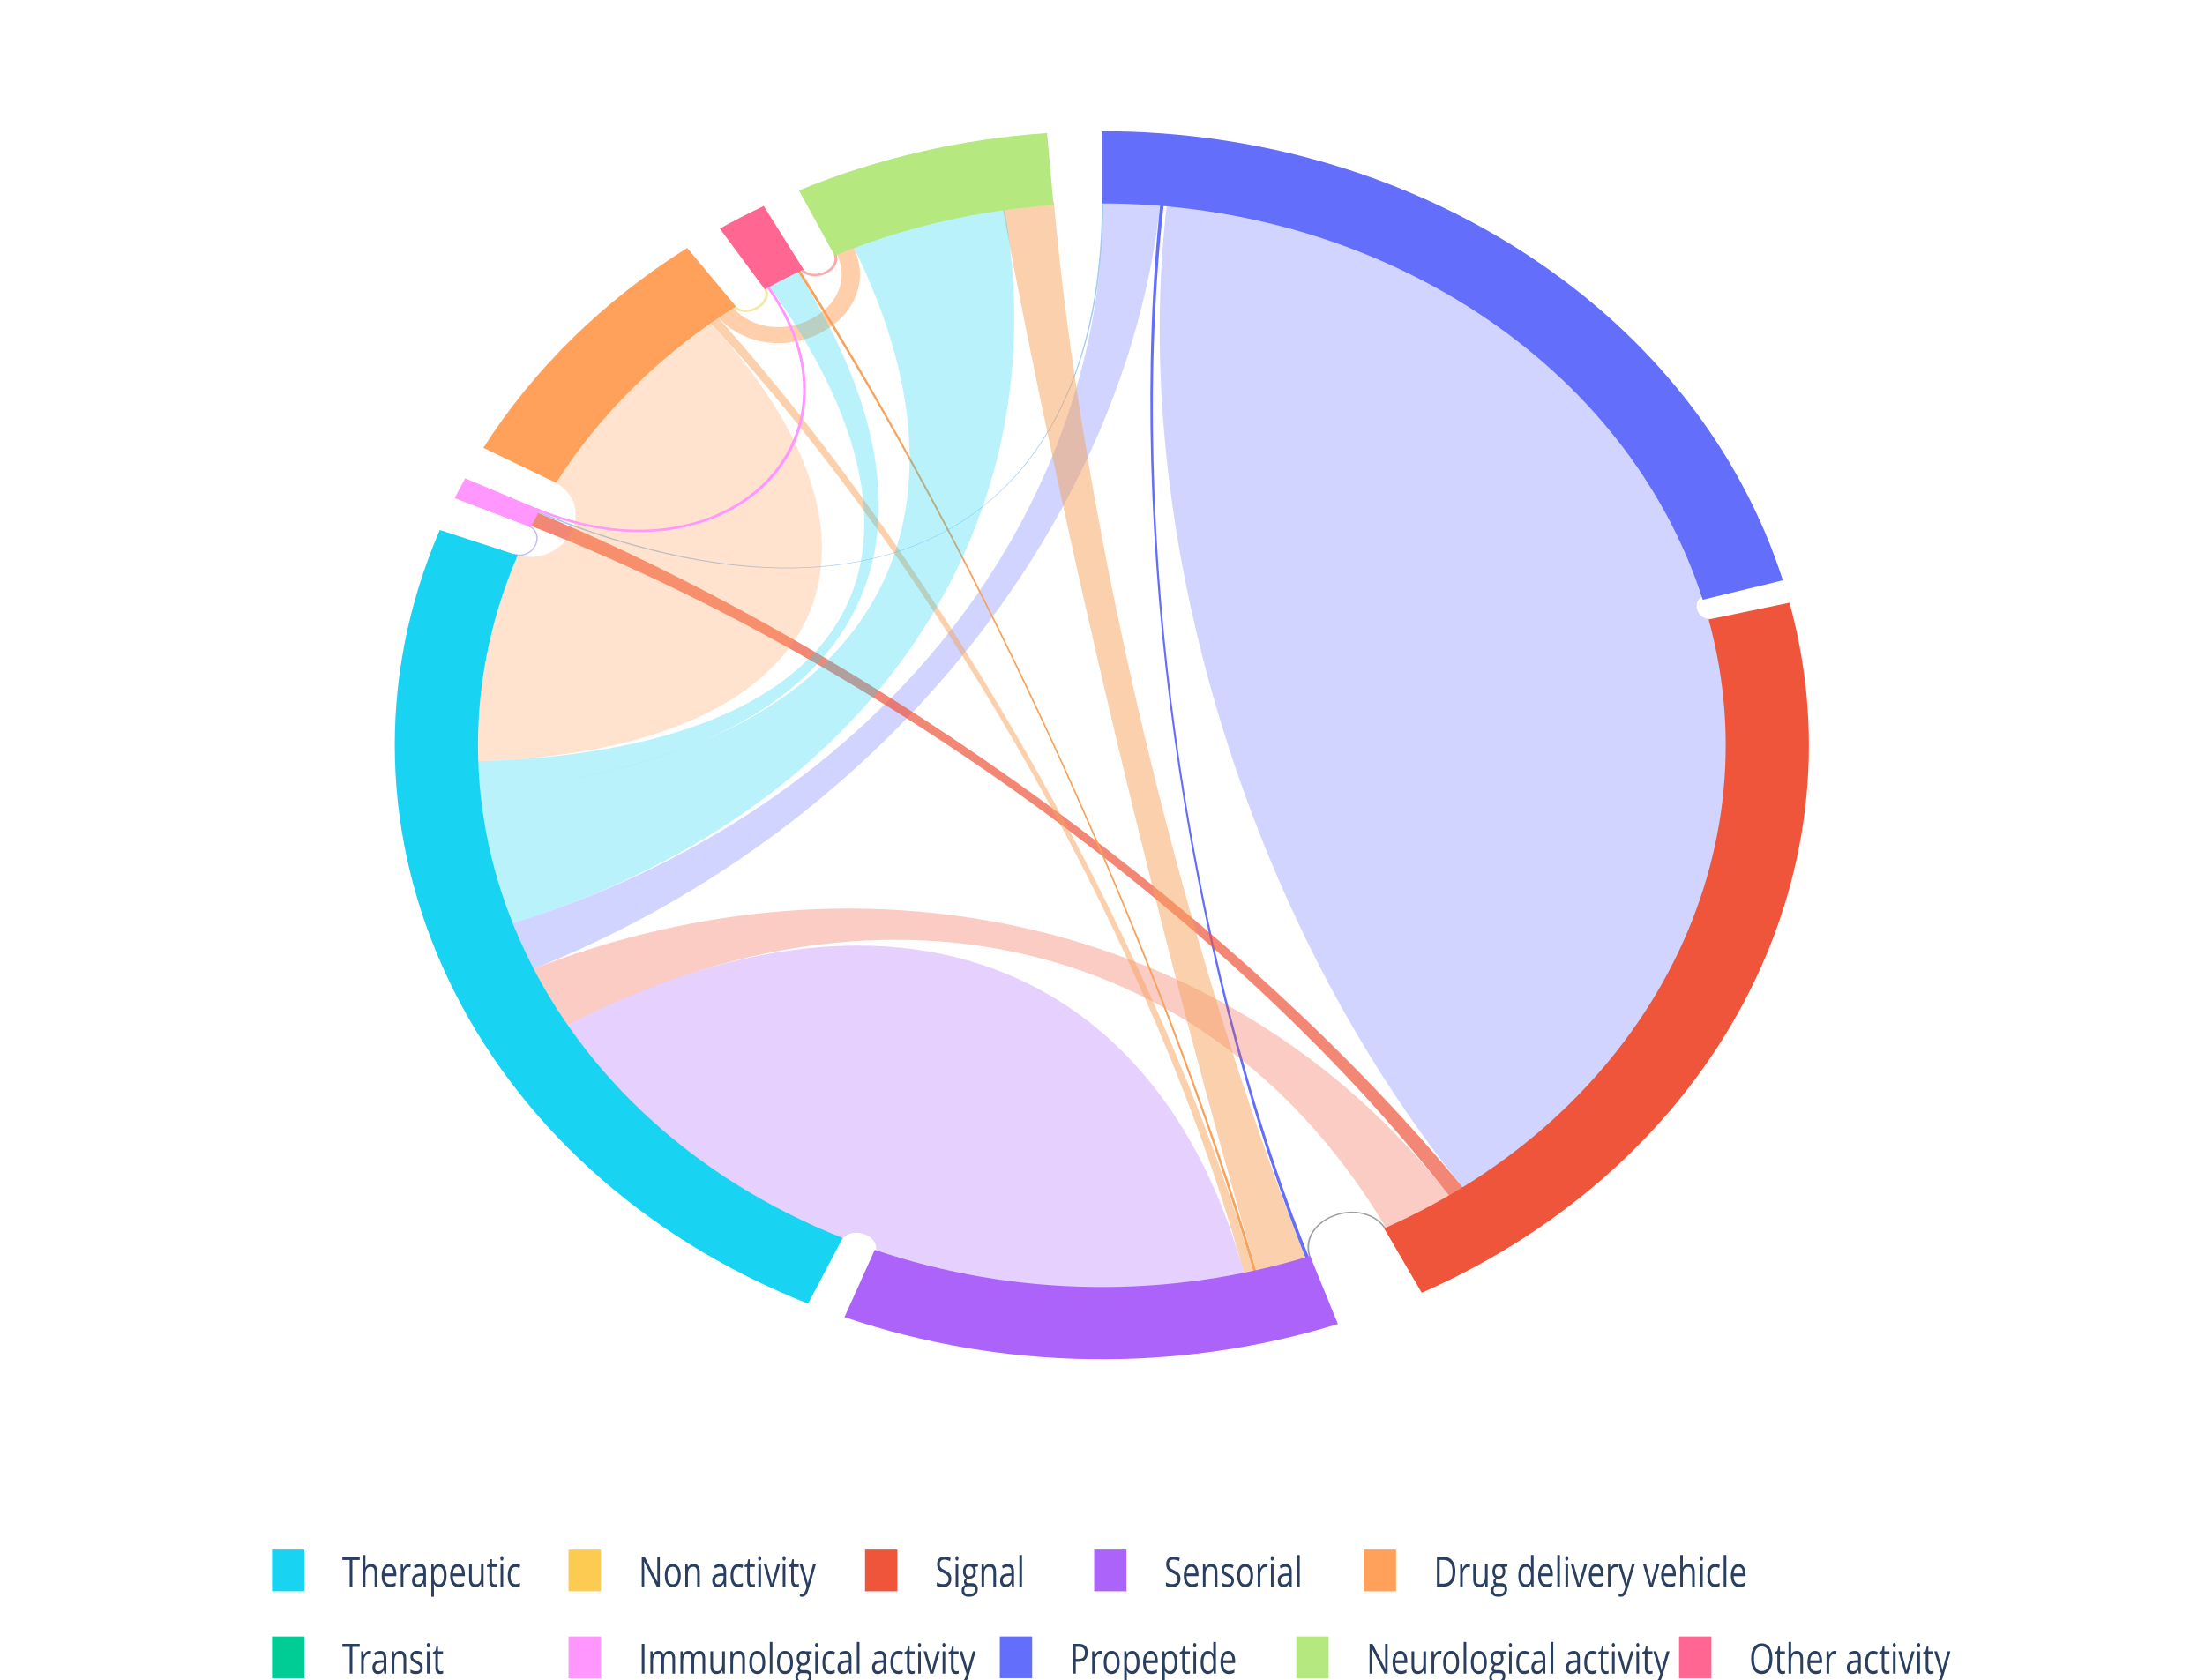
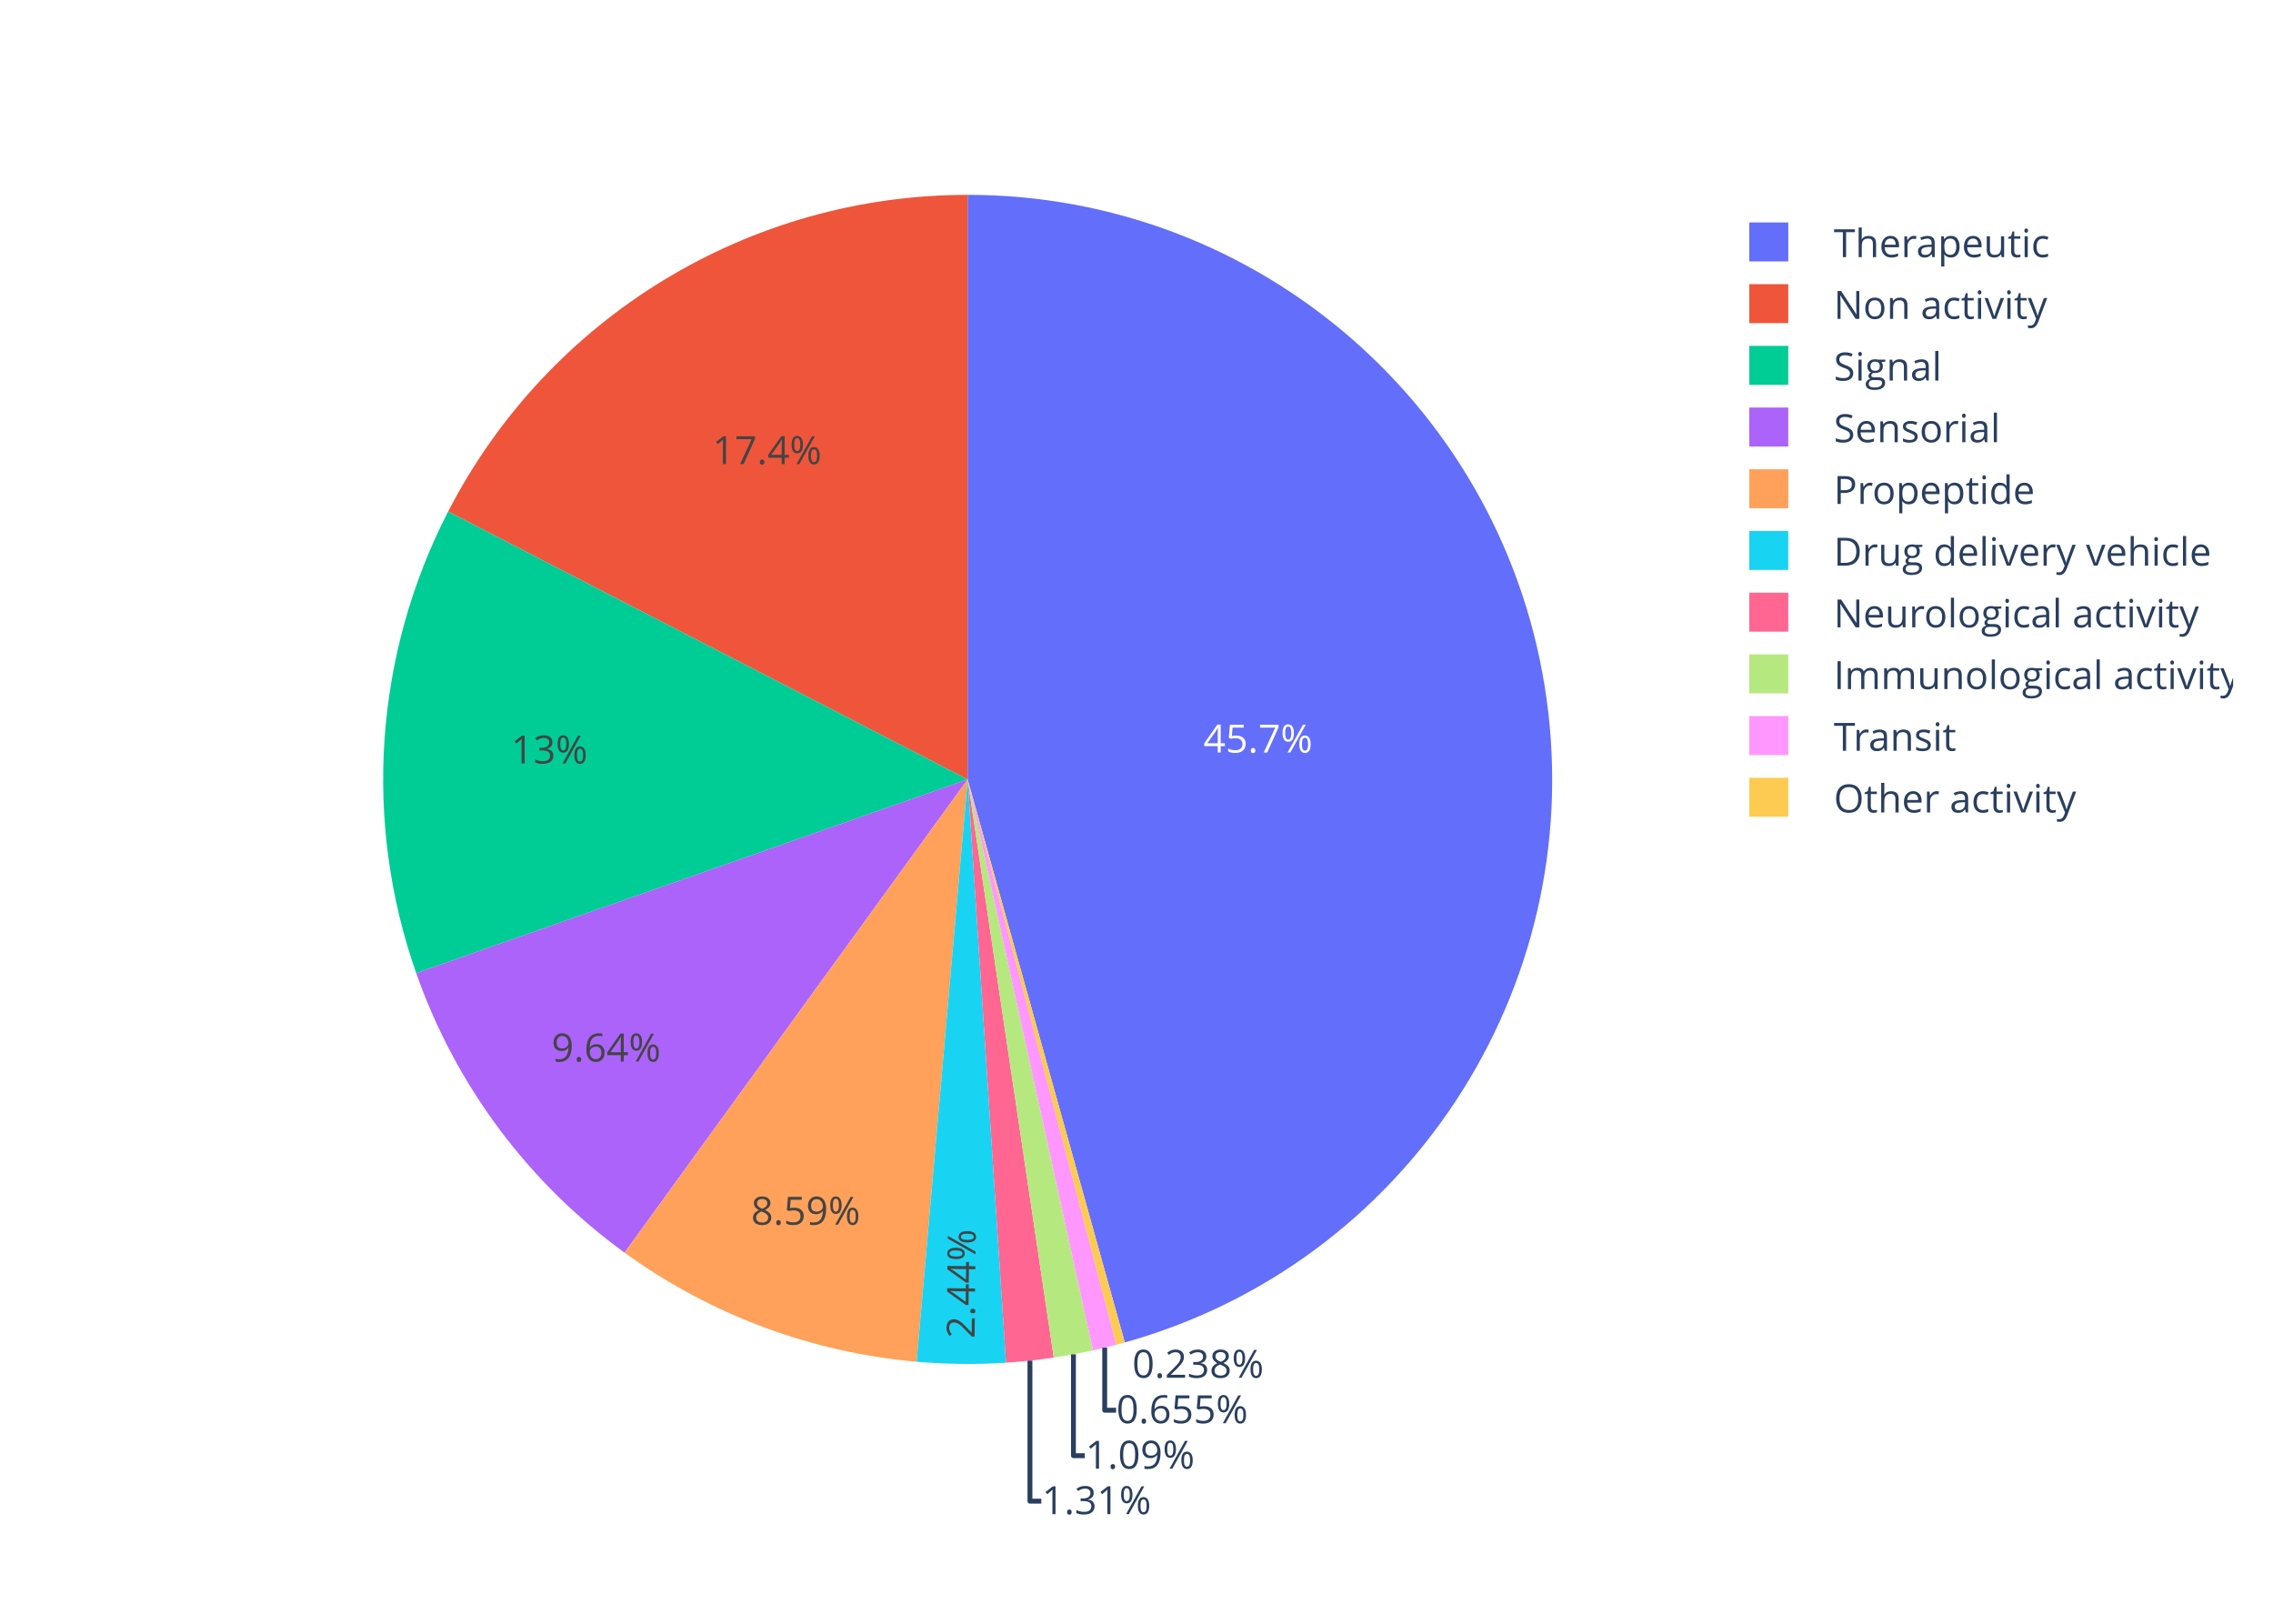
- <svg xmlns="http://www.w3.org/2000/svg" width="210mm" height="160mm" viewBox="0 0 210 170" version="1.1" id="svg1339">
-   <defs id="defs1333">
-     <clipPath id="highcharts-tch4kbf-35-">
-       <rect x="0" y="0" width="580" height="340" fill="none" id="rect4" />
-     </clipPath>
-     <clipPath id="legend5e35d3">
-       <rect width="163" height="200" x="0" y="0" id="rect125" />
+ <svg xmlns="http://www.w3.org/2000/svg" class="main-svg" width="700" height="500" style="" viewBox="0 0 700 500">
+   <rect x="0" y="0" width="700" height="500" style="fill: rgb(255, 255, 255); fill-opacity: 1;" />
+   <defs id="defs-9faa52">
+     <g class="clips" />
+     <g class="gradients" />
+   </defs>
+   <g class="bglayer" />
+   <g class="layer-below">
+     <g class="imagelayer" />
+     <g class="shapelayer" />
+   </g>
+   <g class="cartesianlayer" />
+   <g class="polarlayer" />
+   <g class="ternarylayer" />
+   <g class="geolayer" />
+   <g class="funnelarealayer" />
+   <g class="pielayer">
+     <g class="trace" stroke-linejoin="round" style="opacity: 1;">
+       <g class="slice">
+         <path class="surface" d="M298,240l0,-180a180,180 0 0 1 48.396,353.372Z" style="pointer-events: all; stroke-width: 0; fill: rgb(99, 110, 250); fill-opacity: 1; stroke: rgb(68, 68, 68); stroke-opacity: 1;" />
+         <g class="slicetext">
+           <text data-notex="1" class="slicetext" transform="translate(387.4178,231.7314)" text-anchor="middle" x="0" y="0" style="font-family: 'Open Sans', verdana, arial, sans-serif; font-size: 12px; fill: rgb(255, 255, 255); fill-opacity: 1; white-space: pre;">45.7%</text>
+         </g>
+       </g>
+       <g class="slice">
+         <path class="surface" d="M298,240l-159.99,-82.482a180,180 0 0 1 159.99,-97.518Z" style="pointer-events: all; stroke-width: 0; fill: rgb(239, 85, 59); fill-opacity: 1; stroke: rgb(68, 68, 68); stroke-opacity: 1;" />
+         <g class="slicetext">
+           <text data-notex="1" class="slicetext" transform="translate(236.2207,142.9133)" text-anchor="middle" x="0" y="0" style="font-family: 'Open Sans', verdana, arial, sans-serif; font-size: 12px; fill: rgb(68, 68, 68); fill-opacity: 1; white-space: pre;">17.4%</text>
+         </g>
+       </g>
+       <g class="slice">
+         <path class="surface" d="M298,240l-169.826,59.658a180,180 0 0 1 9.836,-142.14Z" style="pointer-events: all; stroke-width: 0; fill: rgb(0, 204, 150); fill-opacity: 1; stroke: rgb(68, 68, 68); stroke-opacity: 1;" />
+         <g class="slicetext">
+           <text data-notex="1" class="slicetext" transform="translate(169.1831,235.0971)" text-anchor="middle" x="0" y="0" style="font-family: 'Open Sans', verdana, arial, sans-serif; font-size: 12px; fill: rgb(68, 68, 68); fill-opacity: 1; white-space: pre;">13%</text>
+         </g>
+       </g>
+       <g class="slice">
+         <path class="surface" d="M298,240l-105.664,145.723a180,180 0 0 1 -64.162,-86.065Z" style="pointer-events: all; stroke-width: 0; fill: rgb(171, 99, 250); fill-opacity: 1; stroke: rgb(68, 68, 68); stroke-opacity: 1;" />
+         <g class="slicetext">
+           <text data-notex="1" class="slicetext" transform="translate(186.6736,326.8728)" text-anchor="middle" x="0" y="0" style="font-family: 'Open Sans', verdana, arial, sans-serif; font-size: 12px; fill: rgb(68, 68, 68); fill-opacity: 1; white-space: pre;">9.64%</text>
+         </g>
+       </g>
+       <g class="slice">
+         <path class="surface" d="M298,240l-15.717,179.313a180,180 0 0 1 -89.947,-33.59Z" style="pointer-events: all; stroke-width: 0; fill: rgb(255, 161, 90); fill-opacity: 1; stroke: rgb(68, 68, 68); stroke-opacity: 1;" />
+         <g class="slicetext">
+           <text data-notex="1" class="slicetext" transform="translate(248.1233,377.1214)" text-anchor="middle" x="0" y="0" style="font-family: 'Open Sans', verdana, arial, sans-serif; font-size: 12px; fill: rgb(68, 68, 68); fill-opacity: 1; white-space: pre;">8.59%</text>
+         </g>
+       </g>
+       <g class="slice">
+         <path class="surface" d="M298,240l11.815,179.612a180,180 0 0 1 -27.531,-0.299Z" style="pointer-events: all; stroke-width: 0; fill: rgb(25, 211, 243); fill-opacity: 1; stroke: rgb(68, 68, 68); stroke-opacity: 1;" />
+         <g class="slicetext">
+           <text data-notex="1" class="slicetext" transform="translate(300.3114,395.3408)rotate(-89.3771)" text-anchor="middle" x="0" y="0" style="font-family: 'Open Sans', verdana, arial, sans-serif; font-size: 12px; fill: rgb(68, 68, 68); fill-opacity: 1; white-space: pre;">2.44%</text>
+         </g>
+       </g>
+       <g class="slice">
+         <path class="surface" d="M298,240l26.52,178.036a180,180 0 0 1 -14.705,1.576Z" style="pointer-events: all; stroke-width: 0; fill: rgb(255, 102, 146); fill-opacity: 1; stroke: rgb(68, 68, 68); stroke-opacity: 1;" />
+         <g class="slicetext">
+           <text data-notex="1" class="slicetext" transform="translate(337.6992,466.2499)" text-anchor="middle" x="0" y="0" style="font-family: 'Open Sans', verdana, arial, sans-serif; font-size: 12px; fill: rgb(42, 63, 95); fill-opacity: 1; white-space: pre;">1.31%</text>
+         </g>
+         <path class="textline" stroke-width="1.5" d="M317.184,418.975V462.25h3.5" fill="none" style="stroke: rgb(42, 63, 95); stroke-opacity: 1;" />
+       </g>
+       <g class="slice">
+         <path class="surface" d="M298,240l38.601,175.812a180,180 0 0 1 -12.081,2.223Z" style="pointer-events: all; stroke-width: 0; fill: rgb(182, 232, 128); fill-opacity: 1; stroke: rgb(68, 68, 68); stroke-opacity: 1;" />
+         <g class="slicetext">
+           <text data-notex="1" class="slicetext" transform="translate(351.0953,452.2499)" text-anchor="middle" x="0" y="0" style="font-family: 'Open Sans', verdana, arial, sans-serif; font-size: 12px; fill: rgb(42, 63, 95); fill-opacity: 1; white-space: pre;">1.09%</text>
+         </g>
+         <path class="textline" stroke-width="1.5" d="M330.58,417.027V448.25h3.5" fill="none" style="stroke: rgb(42, 63, 95); stroke-opacity: 1;" />
+       </g>
+       <g class="slice">
+         <path class="surface" d="M298,240l45.797,174.077a180,180 0 0 1 -7.195,1.736Z" style="pointer-events: all; stroke-width: 0; fill: rgb(255, 151, 255); fill-opacity: 1; stroke: rgb(68, 68, 68); stroke-opacity: 1;" />
+         <g class="slicetext">
+           <text data-notex="1" class="slicetext" transform="translate(364.0673,438.2499)" text-anchor="middle" x="0" y="0" style="font-family: 'Open Sans', verdana, arial, sans-serif; font-size: 12px; fill: rgb(42, 63, 95); fill-opacity: 1; white-space: pre;">0.655%</text>
+         </g>
+         <path class="textline" stroke-width="1.5" d="M340.208,414.981V434.25h3.5" fill="none" style="stroke: rgb(42, 63, 95); stroke-opacity: 1;" />
+       </g>
+       <g class="slice">
+         <path class="surface" d="M298,240l48.396,173.372a180,180 0 0 1 -2.599,0.705Z" style="pointer-events: all; stroke-width: 0; fill: rgb(254, 203, 82); fill-opacity: 1; stroke: rgb(68, 68, 68); stroke-opacity: 1;" />
+         <g class="slicetext">
+           <text data-notex="1" class="slicetext" transform="translate(368.9569,424.2499)" text-anchor="middle" x="0" y="0" style="font-family: 'Open Sans', verdana, arial, sans-serif; font-size: 12px; fill: rgb(42, 63, 95); fill-opacity: 1; white-space: pre;">0.238%</text>
+         </g>
+       </g>
+     </g>
+   </g>
+   <g class="treemaplayer" />
+   <g class="sunburstlayer" />
+   <g class="glimages" />
+   <defs id="topdefs-9faa52">
+     <g class="clips" />
+     <clipPath id="legend9faa52">
+       <rect width="163" height="200" x="0" y="0" />
    </clipPath>
  </defs>
-   <g id="layer1">
-     <g class="highcharts-series-group" data-z-index="3" aria-hidden="false" id="g77" transform="matrix(0.4208083,0,0,0.3655329,-21.30651,-3.170693)" style="font-size:12px;font-family:'Lucida Grande', 'Lucida Sans Unicode', Arial, Helvetica, sans-serif">
-       <g class="highcharts-series highcharts-series-0 highcharts-dependencywheel-series" data-z-index="0.1" opacity="1" transform="translate(10,45)" clip-path="url(#highcharts-tch4kbf-35-)" aria-hidden="false" aria-label="" id="g73-6">
-         <path fill="#7cb5ec" fill-opacity="0.5" d="M 305.676,19.816 A 150,150 0 0 1 435.191,128.519 c -3.834,1.095 -2.194,7.354 1.685,6.429 A 150,150 0 0 1 377.313,293.196 C 324.925,219.279 296.271,109.926 305.676,19.816" class="highcharts-point highcharts-color-0" tabindex="-1" role="img" aria-label="1. From Propeptide to Signal: 5508." id="path15" style="fill:#636efa;fill-opacity:0.3" />
-         <path fill="#7cb5ec" fill-opacity="0.5" d="m 304.088,19.659 a 150,150 0 0 1 0.843,0.081 c -8.959,90.156 5.086,207.247 35.112,292.727 a 150,150 0 0 1 -0.8,0.279 C 309.697,227.098 295.635,109.863 304.088,19.659" class="highcharts-point highcharts-color-2" tabindex="-1" role="img" aria-label="3. From Propeptide to Sensorial: 26." id="path19" style="fill:#636efa;fill-opacity:1" />
-         <path fill="#7cb5ec" fill-opacity="0.5" d="m 290.424,19.001 a 150,150 0 0 1 13.664,0.658 C 295.635,109.863 234.983,194.927 152.458,232.316 a 150,150 0 0 1 -5.075,-12.704 C 232.953,189.845 290.169,109.6 290.424,19.001" class="highcharts-point highcharts-color-3" tabindex="-1" role="img" aria-label="4. From Propeptide to Therapeutic: 420." id="path21" style="fill:#636efa;fill-opacity:0.3" />
-         <path fill="#7cb5ec" fill-opacity="0.5" d="m 290,19 c 0.141,-1e-6 0.282,1.97e-4 0.424,5.94e-4 -0.254,90.6 -54.995,125.113 -136.853,86.284 0.06,-0.128 0.121,-0.255 0.182,-0.382 50.438,24.099 90.502,20.249 113.793,-7.515 C 282.005,80.152 290,53.701 290,19" class="highcharts-point highcharts-color-4" tabindex="-1" role="img" aria-label="5. From Propeptide to Immunological: 13." id="path23" style="fill:#7cb5ec;fill-opacity:0.7" />
-         <path fill="#434348" fill-opacity="0.5" d="m 358.741,304.446 a 150,150 0 0 1 -0.348,0.178 c -5.321,-10.474 -21.903,-3.361 -17.981,7.713 a 150,150 0 0 1 -0.369,0.13 c -4.049,-11.526 13.137,-18.898 18.698,-8.021" class="highcharts-point highcharts-color-5" tabindex="-1" role="img" aria-label="6. From Signal to Sensorial: 12." id="path25" />
-         <path fill="#434348" fill-opacity="0.5" d="m 374.013,295.47 a 150,150 0 0 1 -15.272,8.976 C 317.496,223.778 238.281,201.198 160.703,247.996 a 150,150 0 0 1 -8.245,-15.679 c 82.525,-37.39 171.147,-12.128 221.555,63.154" class="highcharts-point highcharts-color-6" tabindex="-1" role="img" aria-label="7. From Signal to Therapeutic: 544." id="path27-2" style="fill:#ef553b;fill-opacity:0.3" />
-         <path fill="#434348" fill-opacity="0.5" d="m 377.313,293.196 a 150,150 0 0 1 -3.3,2.274 C 323.605,220.188 234.761,145.571 151.902,108.928 a 150,150 0 0 1 1.669,-3.643 c 81.857,38.829 171.355,113.994 223.743,187.912" class="highcharts-point highcharts-color-7" tabindex="-1" role="img" aria-label="8. From Signal to Immunological: 123." id="path29" style="fill:#ef553b;fill-opacity:0.7" />
-         <path fill="#f7a35c" fill-opacity="0.5" d="m 326.659,316.482 a 150,150 0 0 1 -2.28,0.552 C 303.752,228.814 252.129,122.948 195.321,52.369 a 150,150 0 0 1 1.839,-1.457 C 252.864,122.365 304.664,228.593 326.659,316.482" class="highcharts-point highcharts-color-8" tabindex="-1" role="img" aria-label="9. From Sensorial to Drug delivery: 72." id="path31" />
-         <path fill="#f7a35c" fill-opacity="0.5" d="m 324.379,317.034 a 150,150 0 0 1 -88.947,-6.239 c 1.926,-4.97 -5.969,-8.3 -8.184,-3.452 a 150,150 0 0 1 -66.545,-59.348 c 77.578,-46.797 143.049,-19.182 163.676,69.039" class="highcharts-point highcharts-color-9" tabindex="-1" role="img" aria-label="10. From Sensorial to Therapeutic: 2778." id="path33" style="fill:#ab63fa;fill-opacity:0.3" />
-         <path fill="#f7a35c" fill-opacity="0.5" d="m 327.323,316.315 a 150,150 0 0 1 -0.663,0.168 C 304.664,228.593 260.579,117.25 216.447,38.125 a 150,150 0 0 1 0.598,-0.332 c 43.773,79.324 87.884,190.733 110.277,278.522" class="highcharts-point highcharts-color-0" tabindex="-1" role="img" aria-label="11. From Sensorial to Other: 21." id="path35-9" style="fill:#f7a35c;fill-opacity:1" />
-         <path fill="#f7a35c" fill-opacity="0.5" d="m 339.242,312.745 a 150,150 0 0 1 -11.92,3.57 C 304.929,228.526 280.436,110.362 266.09,20.905 a 150,150 0 0 1 12.357,-1.462 c 6.932,90.334 31.25,207.655 60.796,293.303" class="highcharts-point highcharts-color-1" tabindex="-1" role="img" aria-label="12. From Sensorial to Neurological: 382." id="path37" />
-         <path fill="#e4d354" fill-opacity="0.5" d="M 157.889,96.873 A 150,150 0 0 1 195.321,52.369 C 247.74,117.496 222.631,171.999 139.066,174.48 a 150,150 0 0 1 9.5,-57.371 c 12.532,4.687 21.028,-13.756 9.322,-20.235" class="highcharts-point highcharts-color-2" tabindex="-1" role="img" aria-label="13. From Drug delivery to Therapeutic: 1796." id="path39" style="fill:#ffa15a;fill-opacity:0.3" />
-         <path fill="#e4d354" fill-opacity="0.5" d="m 200.747,48.201 a 150,150 0 0 1 0.553,-0.403 c 3.031,4.176 9.888,-0.509 7.099,-4.851 a 150,150 0 0 1 0.577,-0.368 c 3.209,5.047 -4.694,10.446 -8.229,5.622" class="highcharts-point highcharts-color-3" tabindex="-1" role="img" aria-label="14. From Drug delivery to Other: 21." id="path41" />
-         <path fill="#e4d354" fill-opacity="0.5" d="m 197.16,50.913 a 150,150 0 0 1 3.587,-2.711 c 10.398,14.19 32.644,0.997 25.179,-14.933 a 150,150 0 0 1 4.099,-1.847 c 9.13,21.097 -18.731,37.621 -32.865,19.491" class="highcharts-point highcharts-color-4" tabindex="-1" role="img" aria-label="15. From Drug delivery to Neurological: 138." id="path43-1" style="fill:#ffa15a;fill-opacity:0.5" />
-         <path fill="#8085e9" fill-opacity="0.5" d="m 139.517,182.481 a 150,150 0 0 1 -0.45,-8.002 c 90.56,-2.688 118.755,-55.594 70.487,-132.266 a 150,150 0 0 1 6.893,-4.088 C 260.579,117.25 229.807,174.992 139.517,182.481" class="highcharts-point highcharts-color-5" tabindex="-1" role="img" aria-label="16. From Therapeutic to Other: 246." id="path45" style="fill:#19d3f3;fill-opacity:0.3" />
-         <path fill="#8085e9" fill-opacity="0.5" d="m 147.383,219.613 a 150,150 0 0 1 -7.866,-37.132 c 90.29,-7.489 126.493,-67.913 90.508,-151.06 A 150,150 0 0 1 266.477,20.844 C 280.591,110.337 232.953,189.845 147.383,219.613" class="highcharts-point highcharts-color-6" tabindex="-1" role="img" aria-label="17. From Therapeutic to Neurological: 1168." id="path47" style="fill:#19d3f3;fill-opacity:0.3" />
-         <path fill="#8085e9" fill-opacity="0.5" d="m 148.505,117.272 a 150,150 0 0 1 0.126,-0.336 c 4.659,1.749 7.682,-5.679 3.126,-7.681 a 150,150 0 0 1 0.145,-0.328 c 4.944,2.187 1.67,10.232 -3.396,8.345" class="highcharts-point highcharts-color-7" tabindex="-1" role="img" aria-label="18. From Therapeutic to Immunological: 11." id="path49" />
-         <path fill="#f45b5b" fill-opacity="0.5" d="m 225.307,33.56 a 150,150 0 0 1 0.619,-0.292 c 2.538,5.416 -5.991,9.761 -8.88,4.525 a 150,150 0 0 1 0.6,-0.329 c 2.473,4.529 9.872,0.759 7.662,-3.904" class="highcharts-point highcharts-color-8" tabindex="-1" role="img" aria-label="19. From Neurological to Other: 21." id="path51-2" />
-         <path fill="#f15c80" fill-opacity="0.5" d="m 153.753,104.902 a 150,150 0 0 1 0.296,-0.617 c 45.203,21.85 81.866,-19.34 54.926,-61.706 a 150,150 0 0 1 0.578,-0.366 c 27.185,43.183 -9.759,84.687 -55.801,62.689" class="highcharts-point highcharts-color-9" tabindex="-1" role="img" aria-label="20. From Immunological to Other: 21." id="path53" style="fill:#ff97ff;fill-opacity:1" />
-         <path fill="#7cb5ec" d="m 290,0 a 170,170 0 0 1 163.755,124.346 l -19.265,5.371 A 150,150 0 0 0 290,20 Z" class="highcharts-point highcharts-color-0 highcharts-node" id="path55" style="fill:#636efa;fill-opacity:1" />
-         <path fill="#434348" d="m 455.356,130.537 a 170,170 0 0 1 -88.435,191.065 l -9.05,-17.835 a 150,150 0 0 0 78.031,-168.586 z" class="highcharts-point highcharts-color-1 highcharts-node" id="path57" style="fill:#ef553b;fill-opacity:1" />
-         <path fill="#f7a35c" d="m 346.754,330.246 a 170,170 0 0 1 -118.649,-1.914 l 7.282,-18.627 a 150,150 0 0 0 104.69,1.689 z" class="highcharts-point highcharts-color-3 highcharts-node" id="path61" style="fill:#ab63fa;fill-opacity:1" />
-         <path fill="#8085e9" d="m 219.352,324.625 a 170,170 0 0 1 -88.569,-214.206 l 18.731,7.01 a 150,150 0 0 0 78.15,189.005 z" class="highcharts-point highcharts-color-4 highcharts-node" id="path63" style="fill:#19d3f3;fill-opacity:1" />
-         <path fill="#f15c80" d="m 134.362,101.612 a 170,170 0 0 1 2.534,-5.499 l 18.012,8.693 a 150,150 0 0 0 -2.236,4.852 z" class="highcharts-point highcharts-color-5 highcharts-node" id="path65" style="fill:#ff97ff;fill-opacity:1" />
-         <path fill="#e4d354" d="M 141.265,87.671 A 170,170 0 0 1 190.28,32.32 L 202.011,48.517 A 150,150 0 0 0 158.764,97.357 Z" class="highcharts-point highcharts-color-6 highcharts-node" id="path67-7" style="fill:#ffa15a;fill-opacity:1" />
-         <path fill="#2b908f" d="m 198.131,26.961 a 170,170 0 0 1 10.563,-6.257 l 9.565,17.564 a 150,150 0 0 0 -9.32,5.521 z" class="highcharts-point highcharts-color-7 highcharts-node" id="path69" style="fill:#ff6692;fill-opacity:1" />
-         <path fill="#f45b5b" d="M 217.166,16.392 A 170,170 0 0 1 276.824,0.511 L 278.374,20.451 a 150,150 0 0 0 -52.639,14.013 z" class="highcharts-point highcharts-color-8 highcharts-node" id="path71" style="fill:#b6e880;fill-opacity:1" />
-       </g>
-       <g class="highcharts-markers highcharts-series-0 highcharts-dependencywheel-series" data-z-index="0.1" opacity="1" transform="translate(10,45)" clip-path="none" aria-hidden="true" id="g75" />
+   <g class="layer-above">
+     <g class="imagelayer" />
+     <g class="shapelayer" />
+   </g>
+   <g class="infolayer">
+     <g class="legend" pointer-events="all" transform="translate(524.72, 60)">
+       <rect class="bg" shape-rendering="crispEdges" style="stroke: rgb(68, 68, 68); stroke-opacity: 1; fill: rgb(255, 255, 255); fill-opacity: 1; stroke-width: 0px;" width="163" height="200" x="0" y="0" />
+       <g class="scrollbox" transform="translate(0, 0)" clip-path="url('#legend9faa52')">
+         <g class="groups">
+           <g class="traces" transform="translate(0, 14.5)" style="opacity: 1;">
+             <text class="legendtext" text-anchor="start" x="40" y="4.68" style="font-family: 'Open Sans', verdana, arial, sans-serif; font-size: 12px; fill: rgb(42, 63, 95); fill-opacity: 1; white-space: pre;">Therapeutic</text>
+             <g class="layers" style="opacity: 1;">
+               <g class="legendfill" />
+               <g class="legendlines" />
+               <g class="legendsymbols">
+                 <g class="legendpoints">
+                   <path class="legendpie" d="M6,6H-6V-6H6Z" transform="translate(20,0)" style="stroke-width: 0; fill: rgb(99, 110, 250); fill-opacity: 1; stroke: rgb(68, 68, 68); stroke-opacity: 1;" />
+                 </g>
+               </g>
+             </g>
+             <rect class="legendtoggle" x="0" y="-9.5" width="157.375" height="19" style="fill: rgb(0, 0, 0); fill-opacity: 0;" />
+           </g>
+           <g class="traces" transform="translate(0, 33.5)" style="opacity: 1;">
+             <text class="legendtext" text-anchor="start" x="40" y="4.68" style="font-family: 'Open Sans', verdana, arial, sans-serif; font-size: 12px; fill: rgb(42, 63, 95); fill-opacity: 1; white-space: pre;">Non activity</text>
+             <g class="layers" style="opacity: 1;">
+               <g class="legendfill" />
+               <g class="legendlines" />
+               <g class="legendsymbols">
+                 <g class="legendpoints">
+                   <path class="legendpie" d="M6,6H-6V-6H6Z" transform="translate(20,0)" style="stroke-width: 0; fill: rgb(239, 85, 59); fill-opacity: 1; stroke: rgb(68, 68, 68); stroke-opacity: 1;" />
+                 </g>
+               </g>
+             </g>
+             <rect class="legendtoggle" x="0" y="-9.5" width="157.375" height="19" style="fill: rgb(0, 0, 0); fill-opacity: 0;" />
+           </g>
+           <g class="traces" transform="translate(0, 52.5)" style="opacity: 1;">
+             <text class="legendtext" text-anchor="start" x="40" y="4.68" style="font-family: 'Open Sans', verdana, arial, sans-serif; font-size: 12px; fill: rgb(42, 63, 95); fill-opacity: 1; white-space: pre;">Signal</text>
+             <g class="layers" style="opacity: 1;">
+               <g class="legendfill" />
+               <g class="legendlines" />
+               <g class="legendsymbols">
+                 <g class="legendpoints">
+                   <path class="legendpie" d="M6,6H-6V-6H6Z" transform="translate(20,0)" style="stroke-width: 0; fill: rgb(0, 204, 150); fill-opacity: 1; stroke: rgb(68, 68, 68); stroke-opacity: 1;" />
+                 </g>
+               </g>
+             </g>
+             <rect class="legendtoggle" x="0" y="-9.5" width="157.375" height="19" style="fill: rgb(0, 0, 0); fill-opacity: 0;" />
+           </g>
+           <g class="traces" transform="translate(0, 71.5)" style="opacity: 1;">
+             <text class="legendtext" text-anchor="start" x="40" y="4.68" style="font-family: 'Open Sans', verdana, arial, sans-serif; font-size: 12px; fill: rgb(42, 63, 95); fill-opacity: 1; white-space: pre;">Sensorial</text>
+             <g class="layers" style="opacity: 1;">
+               <g class="legendfill" />
+               <g class="legendlines" />
+               <g class="legendsymbols">
+                 <g class="legendpoints">
+                   <path class="legendpie" d="M6,6H-6V-6H6Z" transform="translate(20,0)" style="stroke-width: 0; fill: rgb(171, 99, 250); fill-opacity: 1; stroke: rgb(68, 68, 68); stroke-opacity: 1;" />
+                 </g>
+               </g>
+             </g>
+             <rect class="legendtoggle" x="0" y="-9.5" width="157.375" height="19" style="fill: rgb(0, 0, 0); fill-opacity: 0;" />
+           </g>
+           <g class="traces" transform="translate(0, 90.5)" style="opacity: 1;">
+             <text class="legendtext" text-anchor="start" x="40" y="4.68" style="font-family: 'Open Sans', verdana, arial, sans-serif; font-size: 12px; fill: rgb(42, 63, 95); fill-opacity: 1; white-space: pre;">Propeptide</text>
+             <g class="layers" style="opacity: 1;">
+               <g class="legendfill" />
+               <g class="legendlines" />
+               <g class="legendsymbols">
+                 <g class="legendpoints">
+                   <path class="legendpie" d="M6,6H-6V-6H6Z" transform="translate(20,0)" style="stroke-width: 0; fill: rgb(255, 161, 90); fill-opacity: 1; stroke: rgb(68, 68, 68); stroke-opacity: 1;" />
+                 </g>
+               </g>
+             </g>
+             <rect class="legendtoggle" x="0" y="-9.5" width="157.375" height="19" style="fill: rgb(0, 0, 0); fill-opacity: 0;" />
+           </g>
+           <g class="traces" transform="translate(0, 109.5)" style="opacity: 1;">
+             <text class="legendtext" text-anchor="start" x="40" y="4.68" style="font-family: 'Open Sans', verdana, arial, sans-serif; font-size: 12px; fill: rgb(42, 63, 95); fill-opacity: 1; white-space: pre;">Drug delivery vehicle</text>
+             <g class="layers" style="opacity: 1;">
+               <g class="legendfill" />
+               <g class="legendlines" />
+               <g class="legendsymbols">
+                 <g class="legendpoints">
+                   <path class="legendpie" d="M6,6H-6V-6H6Z" transform="translate(20,0)" style="stroke-width: 0; fill: rgb(25, 211, 243); fill-opacity: 1; stroke: rgb(68, 68, 68); stroke-opacity: 1;" />
+                 </g>
+               </g>
+             </g>
+             <rect class="legendtoggle" x="0" y="-9.5" width="157.375" height="19" style="fill: rgb(0, 0, 0); fill-opacity: 0;" />
+           </g>
+           <g class="traces" transform="translate(0, 128.5)" style="opacity: 1;">
+             <text class="legendtext" text-anchor="start" x="40" y="4.68" style="font-family: 'Open Sans', verdana, arial, sans-serif; font-size: 12px; fill: rgb(42, 63, 95); fill-opacity: 1; white-space: pre;">Neurological activity</text>
+             <g class="layers" style="opacity: 1;">
+               <g class="legendfill" />
+               <g class="legendlines" />
+               <g class="legendsymbols">
+                 <g class="legendpoints">
+                   <path class="legendpie" d="M6,6H-6V-6H6Z" transform="translate(20,0)" style="stroke-width: 0; fill: rgb(255, 102, 146); fill-opacity: 1; stroke: rgb(68, 68, 68); stroke-opacity: 1;" />
+                 </g>
+               </g>
+             </g>
+             <rect class="legendtoggle" x="0" y="-9.5" width="157.375" height="19" style="fill: rgb(0, 0, 0); fill-opacity: 0;" />
+           </g>
+           <g class="traces" transform="translate(0, 147.5)" style="opacity: 1;">
+             <text class="legendtext" text-anchor="start" x="40" y="4.68" style="font-family: 'Open Sans', verdana, arial, sans-serif; font-size: 12px; fill: rgb(42, 63, 95); fill-opacity: 1; white-space: pre;">Immunological activity</text>
+             <g class="layers" style="opacity: 1;">
+               <g class="legendfill" />
+               <g class="legendlines" />
+               <g class="legendsymbols">
+                 <g class="legendpoints">
+                   <path class="legendpie" d="M6,6H-6V-6H6Z" transform="translate(20,0)" style="stroke-width: 0; fill: rgb(182, 232, 128); fill-opacity: 1; stroke: rgb(68, 68, 68); stroke-opacity: 1;" />
+                 </g>
+               </g>
+             </g>
+             <rect class="legendtoggle" x="0" y="-9.5" width="157.375" height="19" style="fill: rgb(0, 0, 0); fill-opacity: 0;" />
+           </g>
+           <g class="traces" transform="translate(0, 166.5)" style="opacity: 1;">
+             <text class="legendtext" text-anchor="start" x="40" y="4.68" style="font-family: 'Open Sans', verdana, arial, sans-serif; font-size: 12px; fill: rgb(42, 63, 95); fill-opacity: 1; white-space: pre;">Transit</text>
+             <g class="layers" style="opacity: 1;">
+               <g class="legendfill" />
+               <g class="legendlines" />
+               <g class="legendsymbols">
+                 <g class="legendpoints">
+                   <path class="legendpie" d="M6,6H-6V-6H6Z" transform="translate(20,0)" style="stroke-width: 0; fill: rgb(255, 151, 255); fill-opacity: 1; stroke: rgb(68, 68, 68); stroke-opacity: 1;" />
+                 </g>
+               </g>
+             </g>
+             <rect class="legendtoggle" x="0" y="-9.5" width="157.375" height="19" style="fill: rgb(0, 0, 0); fill-opacity: 0;" />
+           </g>
+           <g class="traces" transform="translate(0, 185.5)" style="opacity: 1;">
+             <text class="legendtext" text-anchor="start" x="40" y="4.68" style="font-family: 'Open Sans', verdana, arial, sans-serif; font-size: 12px; fill: rgb(42, 63, 95); fill-opacity: 1; white-space: pre;">Other activity</text>
+             <g class="layers" style="opacity: 1;">
+               <g class="legendfill" />
+               <g class="legendlines" />
+               <g class="legendsymbols">
+                 <g class="legendpoints">
+                   <path class="legendpie" d="M6,6H-6V-6H6Z" transform="translate(20,0)" style="stroke-width: 0; fill: rgb(254, 203, 82); fill-opacity: 1; stroke: rgb(68, 68, 68); stroke-opacity: 1;" />
+                 </g>
+               </g>
+             </g>
+             <rect class="legendtoggle" x="0" y="-9.5" width="157.375" height="19" style="fill: rgb(0, 0, 0); fill-opacity: 0;" />
+           </g>
+         </g>
+       </g>
+       <rect class="scrollbar" rx="20" ry="3" width="0" height="0" style="fill: rgb(128, 139, 164); fill-opacity: 1;" x="0" y="0" />
    </g>
-     <g class="infolayer" id="g327" transform="matrix(0.2727618,0,0,0.3517757,78.96627,94.9104)">
-       <g class="legend" pointer-events="all" transform="translate(524.72,60)" id="g323">
-         <g class="scrollbox" clip-path="url(#legend5e35d3)" id="g319" transform="translate(-221.375,-6.500002)">
-           <g class="groups" id="g317">
-             <g class="traces" transform="translate(-8,153.5)" style="opacity:1" id="g315">
-               <text class="legendtext" text-anchor="start" x="40" y="4.68" style="font-size:12px;font-family:'Open Sans', verdana, arial, sans-serif;white-space:pre;fill:#2a3f5f;fill-opacity:1" id="text299">Other activity</text>
-               <g class="layers" style="opacity:1" id="g311">
-                 <g class="legendfill" id="g301" />
-                 <g class="legendlines" id="g303" />
-                 <g class="legendsymbols" id="g309">
-                   <g class="legendpoints" id="g307">
-                     <path class="legendpie" d="M 6,6 H -6 V -6 H 6 Z" transform="translate(20)" style="fill:#ff6692;fill-opacity:1;stroke:#444444;stroke-width:0;stroke-opacity:1" id="path305" />
-                   </g>
-                 </g>
-               </g>
-               <rect class="legendtoggle" x="0" y="-9.5" width="157.375" height="19" style="fill:#000000;fill-opacity:0" id="rect313" />
-             </g>
-           </g>
-         </g>
-         <rect class="scrollbar" rx="20" ry="3" width="0" height="0" style="fill:#808ba4;fill-opacity:1" x="0" y="0" id="rect321" />
-       </g>
-       <g class="g-gtitle" id="g325" />
-     </g>
-     <g class="traces" transform="matrix(0.2727618,0,0,0.3517757,17.14344,158.9336)" style="opacity:1" id="g153">
-       <text class="legendtext" text-anchor="start" x="40" y="4.68" style="font-size:12px;font-family:'Open Sans', verdana, arial, sans-serif;white-space:pre;fill:#2a3f5f;fill-opacity:1" id="text137">Therapeutic</text>
-       <g class="layers" style="opacity:1" id="g149">
-         <g class="legendfill" id="g139" />
-         <g class="legendlines" id="g141" />
-         <g class="legendsymbols" id="g147">
-           <g class="legendpoints" id="g145">
-             <path class="legendpie" d="M 6,6 H -6 V -6 H 6 Z" transform="translate(20)" style="fill:#19d3f3;fill-opacity:1;stroke:#444444;stroke-width:0;stroke-opacity:1" id="path143" />
-           </g>
-         </g>
-       </g>
-       <rect class="legendtoggle" x="0" y="-9.5" width="157.375" height="19" style="fill:#000000;fill-opacity:0" id="rect151" />
-     </g>
-     <g class="traces" transform="matrix(0.2727618,0,0,0.3517757,47.14724,158.9336)" style="opacity:1" id="g171">
-       <text class="legendtext" text-anchor="start" x="40" y="4.68" style="font-size:12px;font-family:'Open Sans', verdana, arial, sans-serif;white-space:pre;fill:#2a3f5f;fill-opacity:1" id="text155">Non activity</text>
-       <g class="layers" style="opacity:1" id="g167">
-         <g class="legendfill" id="g157" />
-         <g class="legendlines" id="g159" />
-         <g class="legendsymbols" id="g165">
-           <g class="legendpoints" id="g163">
-             <path class="legendpie" d="M 6,6 H -6 V -6 H 6 Z" transform="translate(20)" style="fill:#fecb52;fill-opacity:1;stroke:#444444;stroke-width:0;stroke-opacity:1" id="path161" />
-           </g>
-         </g>
-       </g>
-       <rect class="legendtoggle" x="0" y="-9.5" width="157.375" height="19" style="fill:#000000;fill-opacity:0" id="rect169" />
-     </g>
-     <g class="traces" transform="matrix(0.2727618,0,0,0.3517757,77.15104,158.9336)" style="opacity:1" id="g189">
-       <text class="legendtext" text-anchor="start" x="40" y="4.68" style="font-size:12px;font-family:'Open Sans', verdana, arial, sans-serif;white-space:pre;fill:#2a3f5f;fill-opacity:1" id="text173">Signal</text>
-       <g class="layers" style="opacity:1" id="g185">
-         <g class="legendfill" id="g175" />
-         <g class="legendlines" id="g177" />
-         <g class="legendsymbols" id="g183">
-           <g class="legendpoints" id="g181">
-             <path class="legendpie" d="M 6,6 H -6 V -6 H 6 Z" transform="translate(20)" style="fill:#ef553b;fill-opacity:1;stroke:#444444;stroke-width:0;stroke-opacity:1" id="path179" />
-           </g>
-         </g>
-       </g>
-       <rect class="legendtoggle" x="0" y="-9.5" width="157.375" height="19" style="fill:#000000;fill-opacity:0" id="rect187" />
-     </g>
-     <g class="traces" transform="matrix(0.2727618,0,0,0.3517757,100.3358,158.9336)" style="opacity:1" id="g207">
-       <text class="legendtext" text-anchor="start" x="40" y="4.68" style="font-size:12px;font-family:'Open Sans', verdana, arial, sans-serif;white-space:pre;fill:#2a3f5f;fill-opacity:1" id="text191">Sensorial</text>
-       <g class="layers" style="opacity:1" id="g203">
-         <g class="legendfill" id="g193" />
-         <g class="legendlines" id="g195" />
-         <g class="legendsymbols" id="g201">
-           <g class="legendpoints" id="g199">
-             <path class="legendpie" d="M 6,6 H -6 V -6 H 6 Z" transform="translate(20)" style="fill:#ab63fa;fill-opacity:1;stroke:#444444;stroke-width:0;stroke-opacity:1" id="path197" />
-           </g>
-         </g>
-       </g>
-       <rect class="legendtoggle" x="0" y="-9.5" width="157.375" height="19" style="fill:#000000;fill-opacity:0" id="rect205" />
-     </g>
-     <g class="traces" transform="matrix(0.2727618,0,0,0.3517757,90.78913,167.728)" style="opacity:1" id="g225">
-       <text class="legendtext" text-anchor="start" x="40" y="4.68" style="font-size:12px;font-family:'Open Sans', verdana, arial, sans-serif;white-space:pre;fill:#2a3f5f;fill-opacity:1" id="text209">Propeptide</text>
-       <g class="layers" style="opacity:1" id="g221">
-         <g class="legendfill" id="g211" />
-         <g class="legendlines" id="g213" />
-         <g class="legendsymbols" id="g219">
-           <g class="legendpoints" id="g217">
-             <path class="legendpie" d="M 6,6 H -6 V -6 H 6 Z" transform="translate(20)" style="fill:#636efa;fill-opacity:1;stroke:#444444;stroke-width:0;stroke-opacity:1" id="path215" />
-           </g>
-         </g>
-       </g>
-       <rect class="legendtoggle" x="0" y="-9.5" width="157.375" height="19" style="fill:#000000;fill-opacity:0" id="rect223" />
-     </g>
-     <g class="traces" transform="matrix(0.2727618,0,0,0.3517757,127.612,158.9336)" style="opacity:1" id="g243">
-       <text class="legendtext" text-anchor="start" x="40" y="4.68" style="font-size:12px;font-family:'Open Sans', verdana, arial, sans-serif;white-space:pre;fill:#2a3f5f;fill-opacity:1" id="text227">Drug delivery vehicle</text>
-       <g class="layers" style="opacity:1" id="g239">
-         <g class="legendfill" id="g229" />
-         <g class="legendlines" id="g231" />
-         <g class="legendsymbols" id="g237">
-           <g class="legendpoints" id="g235">
-             <path class="legendpie" d="M 6,6 H -6 V -6 H 6 Z" transform="translate(20)" style="fill:#ffa15a;fill-opacity:1;stroke:#444444;stroke-width:0;stroke-opacity:1" id="path233" />
-           </g>
-         </g>
-       </g>
-       <rect class="legendtoggle" x="0" y="-9.5" width="157.375" height="19" style="fill:#000000;fill-opacity:0" id="rect241" />
-     </g>
-     <g class="traces" transform="matrix(0.2727618,0,0,0.3517757,47.14724,167.728)" style="opacity:1" id="g261">
-       <text class="legendtext" text-anchor="start" x="40" y="4.68" style="font-size:12px;font-family:'Open Sans', verdana, arial, sans-serif;white-space:pre;fill:#2a3f5f;fill-opacity:1" id="text245">Immunological activity</text>
-       <g class="layers" style="opacity:1" id="g257">
-         <g class="legendfill" id="g247" />
-         <g class="legendlines" id="g249" />
-         <g class="legendsymbols" id="g255">
-           <g class="legendpoints" id="g253">
-             <path class="legendpie" d="M 6,6 H -6 V -6 H 6 Z" transform="translate(20)" style="fill:#ff97ff;fill-opacity:1;stroke:#444444;stroke-width:0;stroke-opacity:1" id="path251" />
-           </g>
-         </g>
-       </g>
-       <rect class="legendtoggle" x="0" y="-9.5" width="157.375" height="19" style="fill:#000000;fill-opacity:0" id="rect259" />
-     </g>
-     <g class="traces" transform="matrix(0.2727618,0,0,0.3517757,17.14344,167.728)" style="opacity:1" id="g279">
-       <text class="legendtext" text-anchor="start" x="40" y="4.68" style="font-size:12px;font-family:'Open Sans', verdana, arial, sans-serif;white-space:pre;fill:#2a3f5f;fill-opacity:1" id="text263">Transit</text>
-       <g class="layers" style="opacity:1" id="g275">
-         <g class="legendfill" id="g265" />
-         <g class="legendlines" id="g267" />
-         <g class="legendsymbols" id="g273">
-           <g class="legendpoints" id="g271">
-             <path class="legendpie" d="M 6,6 H -6 V -6 H 6 Z" transform="translate(20)" style="fill:#00cc96;fill-opacity:1;stroke:#444444;stroke-width:0;stroke-opacity:1" id="path269" />
-           </g>
-         </g>
-       </g>
-       <rect class="legendtoggle" x="0" y="-9.5" width="157.375" height="19" style="fill:#000000;fill-opacity:0" id="rect277" />
-     </g>
-     <g class="traces" transform="matrix(0.2727618,0,0,0.3517757,120.7929,167.728)" style="opacity:1" id="g297">
-       <text class="legendtext" text-anchor="start" x="40" y="4.68" style="font-size:12px;font-family:'Open Sans', verdana, arial, sans-serif;white-space:pre;fill:#2a3f5f;fill-opacity:1" id="text281">Neurological activity</text>
-       <g class="layers" style="opacity:1" id="g293">
-         <g class="legendfill" id="g283" />
-         <g class="legendlines" id="g285" />
-         <g class="legendsymbols" id="g291">
-           <g class="legendpoints" id="g289">
-             <path class="legendpie" d="M 6,6 H -6 V -6 H 6 Z" transform="translate(20)" style="fill:#b6e880;fill-opacity:1;stroke:#444444;stroke-width:0;stroke-opacity:1" id="path287" />
-           </g>
-         </g>
-       </g>
-       <rect class="legendtoggle" x="0" y="-9.5" width="157.375" height="19" style="fill:#000000;fill-opacity:0" id="rect295" />
-     </g>
+     <g class="g-gtitle" />
  </g>
</svg>
